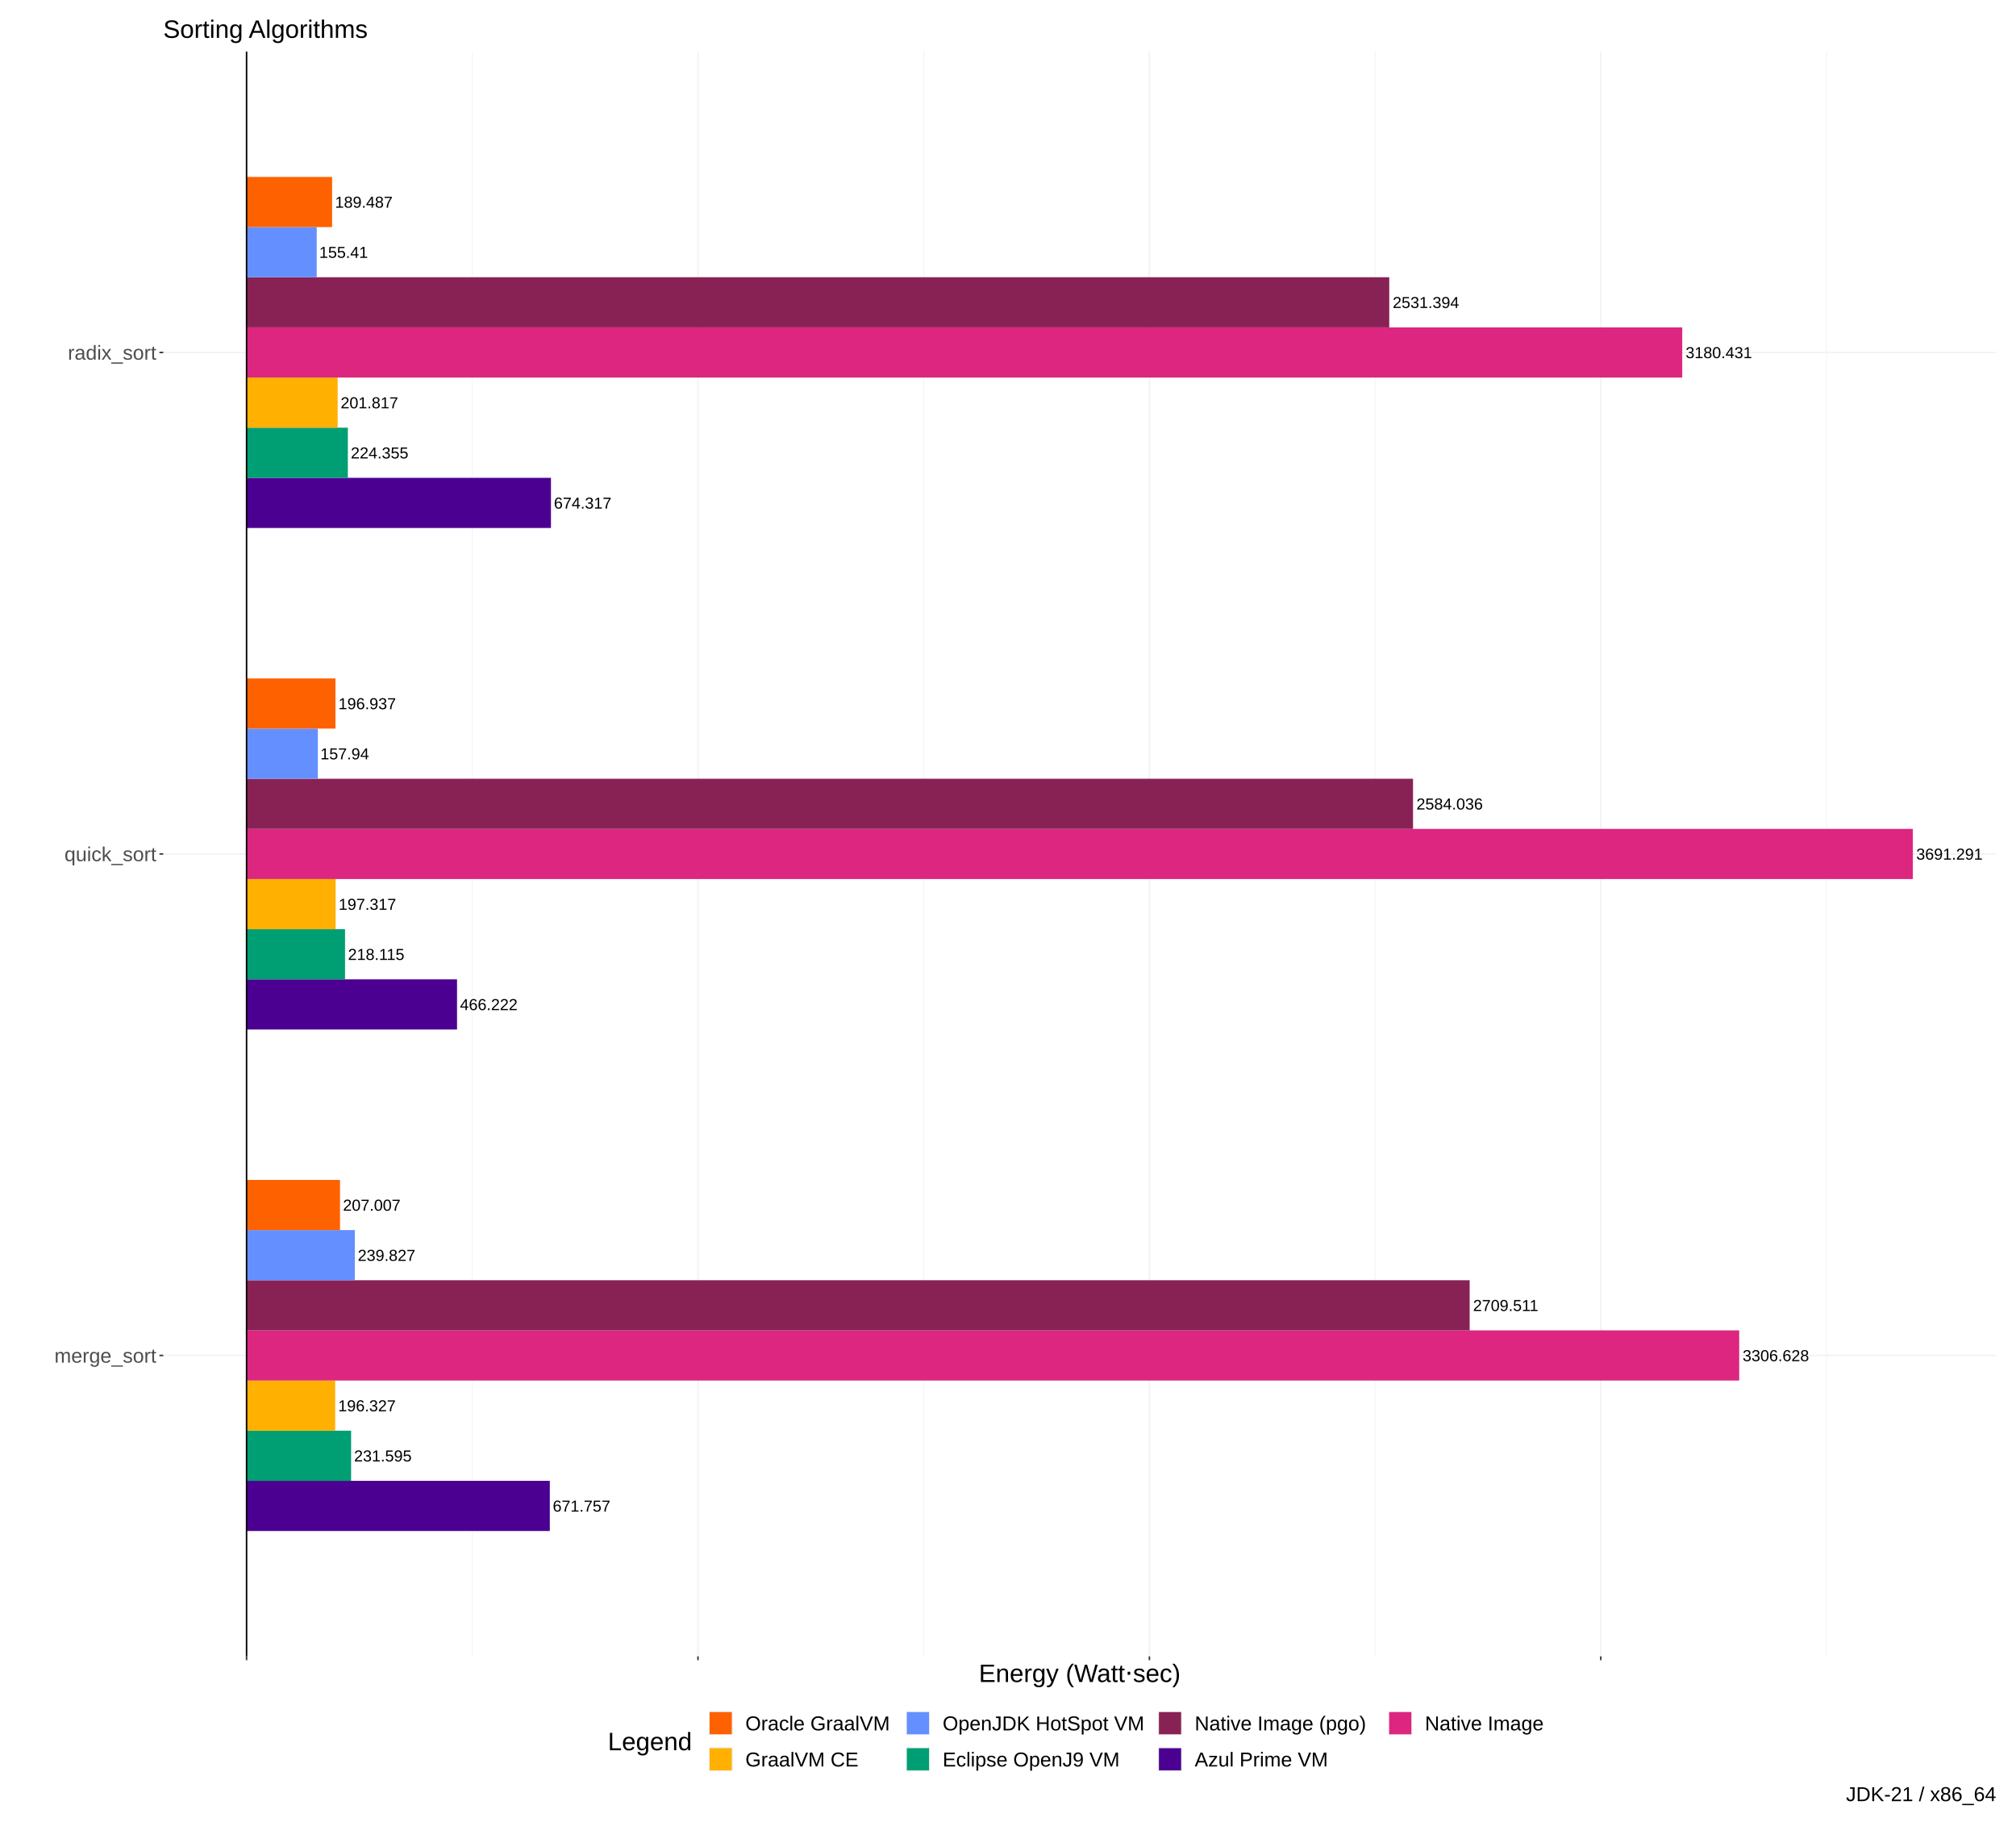
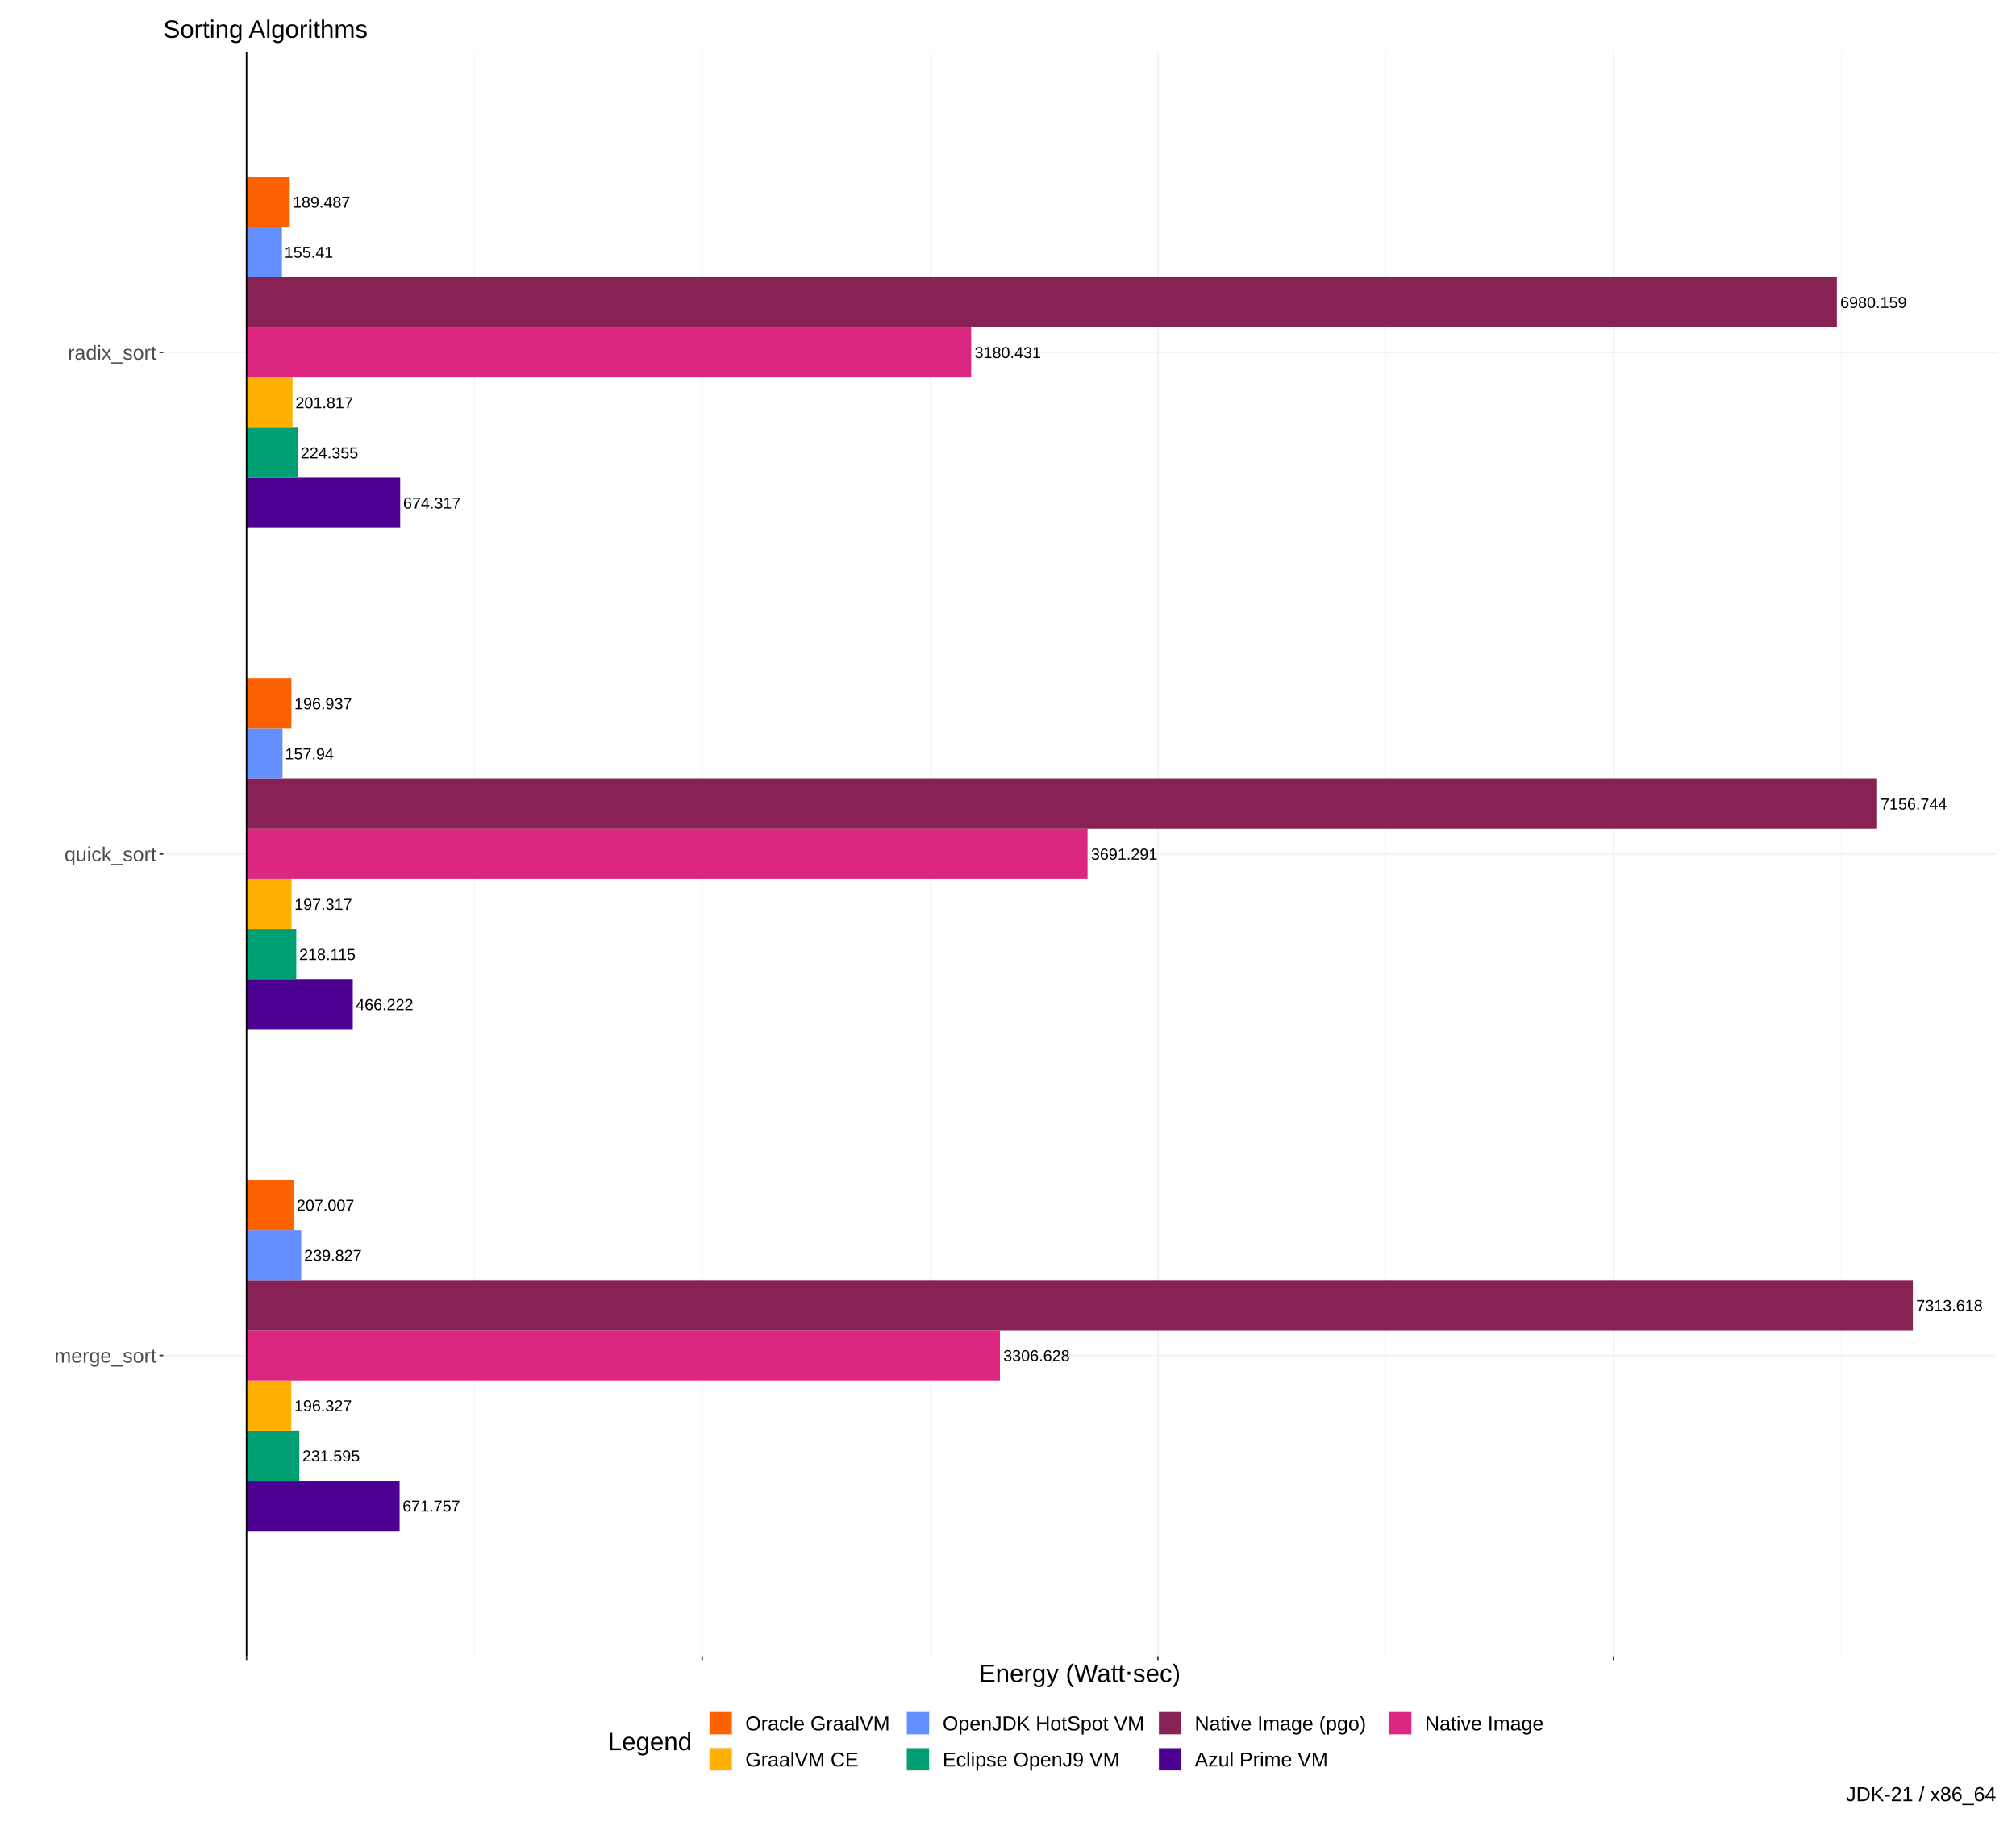
<svg xmlns="http://www.w3.org/2000/svg" class="svglite" width="1440.00pt" height="1303.94pt" viewBox="0 0 1440.00 1303.94">
  <defs>
    <style type="text/css">
    .svglite line, .svglite polyline, .svglite polygon, .svglite path, .svglite rect, .svglite circle {
      fill: none;
      stroke: #000000;
      stroke-linecap: round;
      stroke-linejoin: round;
      stroke-miterlimit: 10.00;
    }
    .svglite text {
      white-space: pre;
    }
  </style>
  </defs>
  <rect width="100%" height="100%" style="stroke: none; fill: #FFFFFF;" />
  <defs>
    <clipPath id="cpMC4wMHwxNDQwLjAwfDAuMDB8MTMwMy45NA==">
      <rect x="0.00" y="0.00" width="1440.00" height="1303.94" />
    </clipPath>
  </defs>
  <g clip-path="url(#cpMC4wMHwxNDQwLjAwfDAuMDB8MTMwMy45NA==)">
    <rect x="0.00" y="0.00" width="1440.00" height="1303.94" style="stroke-width: 1.07; stroke: #FFFFFF; fill: #FFFFFF;" />
    <rect x="116.61" y="36.82" width="1309.22" height="1146.09" style="stroke-width: 1.07; stroke: none;" />
-     <polyline points="337.34,1182.91 337.34,36.82 " style="stroke-width: 0.53; stroke: #F2F2F2; stroke-linecap: butt;" />
-     <polyline points="659.77,1182.91 659.77,36.82 " style="stroke-width: 0.53; stroke: #F2F2F2; stroke-linecap: butt;" />
-     <polyline points="982.20,1182.91 982.20,36.82 " style="stroke-width: 0.53; stroke: #F2F2F2; stroke-linecap: butt;" />
-     <polyline points="1304.64,1182.91 1304.64,36.82 " style="stroke-width: 0.53; stroke: #F2F2F2; stroke-linecap: butt;" />
+     <polyline points="338.86,1182.91 338.86,36.82 " style="stroke-width: 0.53; stroke: #F2F2F2; stroke-linecap: butt;" />
+     <polyline points="664.33,1182.91 664.33,36.82 " style="stroke-width: 0.53; stroke: #F2F2F2; stroke-linecap: butt;" />
+     <polyline points="989.81,1182.91 989.81,36.82 " style="stroke-width: 0.53; stroke: #F2F2F2; stroke-linecap: butt;" />
+     <polyline points="1315.28,1182.91 1315.28,36.82 " style="stroke-width: 0.53; stroke: #F2F2F2; stroke-linecap: butt;" />
    <polyline points="116.61,968.02 1425.83,968.02 " style="stroke-width: 1.07; stroke: #F2F2F2; stroke-linecap: butt;" />
    <polyline points="116.61,609.87 1425.83,609.87 " style="stroke-width: 1.07; stroke: #F2F2F2; stroke-linecap: butt;" />
    <polyline points="116.61,251.72 1425.83,251.72 " style="stroke-width: 1.07; stroke: #F2F2F2; stroke-linecap: butt;" />
    <polyline points="176.12,1182.91 176.12,36.82 " style="stroke-width: 1.07; stroke: #F2F2F2; stroke-linecap: butt;" />
-     <polyline points="498.55,1182.91 498.55,36.82 " style="stroke-width: 1.07; stroke: #F2F2F2; stroke-linecap: butt;" />
-     <polyline points="820.99,1182.91 820.99,36.82 " style="stroke-width: 1.07; stroke: #F2F2F2; stroke-linecap: butt;" />
-     <polyline points="1143.42,1182.91 1143.42,36.82 " style="stroke-width: 1.07; stroke: #F2F2F2; stroke-linecap: butt;" />
-     <rect x="176.12" y="699.41" width="150.33" height="35.82" style="stroke-width: 1.07; stroke: none; stroke-linecap: butt; stroke-linejoin: miter; fill: #4B0092;" />
-     <rect x="176.12" y="341.25" width="217.42" height="35.82" style="stroke-width: 1.07; stroke: none; stroke-linecap: butt; stroke-linejoin: miter; fill: #4B0092;" />
-     <rect x="176.12" y="1057.56" width="216.60" height="35.82" style="stroke-width: 1.07; stroke: none; stroke-linecap: butt; stroke-linejoin: miter; fill: #4B0092;" />
-     <rect x="176.12" y="663.59" width="70.33" height="35.82" style="stroke-width: 1.07; stroke: none; stroke-linecap: butt; stroke-linejoin: miter; fill: #009E73;" />
-     <rect x="176.12" y="305.44" width="72.34" height="35.82" style="stroke-width: 1.07; stroke: none; stroke-linecap: butt; stroke-linejoin: miter; fill: #009E73;" />
-     <rect x="176.12" y="1021.74" width="74.67" height="35.82" style="stroke-width: 1.07; stroke: none; stroke-linecap: butt; stroke-linejoin: miter; fill: #009E73;" />
-     <rect x="176.12" y="627.78" width="63.62" height="35.82" style="stroke-width: 1.07; stroke: none; stroke-linecap: butt; stroke-linejoin: miter; fill: #FFB000;" />
-     <rect x="176.12" y="269.62" width="65.07" height="35.82" style="stroke-width: 1.07; stroke: none; stroke-linecap: butt; stroke-linejoin: miter; fill: #FFB000;" />
-     <rect x="176.12" y="985.93" width="63.30" height="35.82" style="stroke-width: 1.07; stroke: none; stroke-linecap: butt; stroke-linejoin: miter; fill: #FFB000;" />
-     <rect x="176.12" y="950.11" width="1066.17" height="35.82" style="stroke-width: 1.07; stroke: none; stroke-linecap: butt; stroke-linejoin: miter; fill: #DC267F;" />
-     <rect x="176.12" y="233.81" width="1025.48" height="35.82" style="stroke-width: 1.07; stroke: none; stroke-linecap: butt; stroke-linejoin: miter; fill: #DC267F;" />
-     <rect x="176.12" y="591.96" width="1190.20" height="35.82" style="stroke-width: 1.07; stroke: none; stroke-linecap: butt; stroke-linejoin: miter; fill: #DC267F;" />
-     <rect x="176.12" y="197.99" width="816.21" height="35.82" style="stroke-width: 1.07; stroke: none; stroke-linecap: butt; stroke-linejoin: miter; fill: #882255;" />
-     <rect x="176.12" y="914.30" width="873.64" height="35.82" style="stroke-width: 1.07; stroke: none; stroke-linecap: butt; stroke-linejoin: miter; fill: #882255;" />
-     <rect x="176.12" y="556.15" width="833.18" height="35.82" style="stroke-width: 1.07; stroke: none; stroke-linecap: butt; stroke-linejoin: miter; fill: #882255;" />
-     <rect x="176.12" y="520.33" width="50.93" height="35.82" style="stroke-width: 1.07; stroke: none; stroke-linecap: butt; stroke-linejoin: miter; fill: #648FFF;" />
-     <rect x="176.12" y="162.18" width="50.11" height="35.82" style="stroke-width: 1.07; stroke: none; stroke-linecap: butt; stroke-linejoin: miter; fill: #648FFF;" />
-     <rect x="176.12" y="878.48" width="77.33" height="35.82" style="stroke-width: 1.07; stroke: none; stroke-linecap: butt; stroke-linejoin: miter; fill: #648FFF;" />
-     <rect x="176.12" y="842.67" width="66.75" height="35.82" style="stroke-width: 1.07; stroke: none; stroke-linecap: butt; stroke-linejoin: miter; fill: #FE6100;" />
-     <rect x="176.12" y="484.52" width="63.50" height="35.82" style="stroke-width: 1.07; stroke: none; stroke-linecap: butt; stroke-linejoin: miter; fill: #FE6100;" />
-     <rect x="176.12" y="126.36" width="61.10" height="35.82" style="stroke-width: 1.07; stroke: none; stroke-linecap: butt; stroke-linejoin: miter; fill: #FE6100;" />
-     <text x="328.55" y="721.38" style="font-size: 11.38px; font-family: &quot;Liberation Sans&quot;;" textLength="42.10px" lengthAdjust="spacingAndGlyphs">466.222</text>
-     <text x="395.65" y="363.23" style="font-size: 11.38px; font-family: &quot;Liberation Sans&quot;;" textLength="42.10px" lengthAdjust="spacingAndGlyphs">674.317</text>
-     <text x="394.82" y="1079.53" style="font-size: 11.38px; font-family: &quot;Liberation Sans&quot;;" textLength="42.10px" lengthAdjust="spacingAndGlyphs">671.757</text>
-     <text x="248.55" y="685.56" style="font-size: 11.38px; font-family: &quot;Liberation Sans&quot;;" textLength="42.10px" lengthAdjust="spacingAndGlyphs">218.115</text>
-     <text x="250.57" y="327.41" style="font-size: 11.38px; font-family: &quot;Liberation Sans&quot;;" textLength="42.10px" lengthAdjust="spacingAndGlyphs">224.355</text>
-     <text x="252.90" y="1043.72" style="font-size: 11.38px; font-family: &quot;Liberation Sans&quot;;" textLength="42.10px" lengthAdjust="spacingAndGlyphs">231.595</text>
-     <text x="241.85" y="649.75" style="font-size: 11.38px; font-family: &quot;Liberation Sans&quot;;" textLength="42.10px" lengthAdjust="spacingAndGlyphs">197.317</text>
-     <text x="243.30" y="291.60" style="font-size: 11.38px; font-family: &quot;Liberation Sans&quot;;" textLength="42.10px" lengthAdjust="spacingAndGlyphs">201.817</text>
-     <text x="241.53" y="1007.90" style="font-size: 11.38px; font-family: &quot;Liberation Sans&quot;;" textLength="42.10px" lengthAdjust="spacingAndGlyphs">196.327</text>
-     <text x="1244.72" y="972.09" style="font-size: 11.38px; font-family: &quot;Liberation Sans&quot;;" textLength="48.61px" lengthAdjust="spacingAndGlyphs">3306.628</text>
-     <text x="1204.03" y="255.78" style="font-size: 11.38px; font-family: &quot;Liberation Sans&quot;;" textLength="48.61px" lengthAdjust="spacingAndGlyphs">3180.431</text>
-     <text x="1368.75" y="613.93" style="font-size: 11.38px; font-family: &quot;Liberation Sans&quot;;" textLength="48.61px" lengthAdjust="spacingAndGlyphs">3691.291</text>
-     <text x="994.76" y="219.97" style="font-size: 11.38px; font-family: &quot;Liberation Sans&quot;;" textLength="48.61px" lengthAdjust="spacingAndGlyphs">2531.394</text>
-     <text x="1052.19" y="936.27" style="font-size: 11.38px; font-family: &quot;Liberation Sans&quot;;" textLength="48.61px" lengthAdjust="spacingAndGlyphs">2709.511</text>
-     <text x="1011.73" y="578.12" style="font-size: 11.38px; font-family: &quot;Liberation Sans&quot;;" textLength="48.61px" lengthAdjust="spacingAndGlyphs">2584.036</text>
-     <text x="228.83" y="542.30" style="font-size: 11.38px; font-family: &quot;Liberation Sans&quot;;" textLength="35.59px" lengthAdjust="spacingAndGlyphs">157.94</text>
-     <text x="228.01" y="184.15" style="font-size: 11.38px; font-family: &quot;Liberation Sans&quot;;" textLength="35.59px" lengthAdjust="spacingAndGlyphs">155.41</text>
-     <text x="255.55" y="900.46" style="font-size: 11.38px; font-family: &quot;Liberation Sans&quot;;" textLength="42.10px" lengthAdjust="spacingAndGlyphs">239.827</text>
-     <text x="244.97" y="864.64" style="font-size: 11.38px; font-family: &quot;Liberation Sans&quot;;" textLength="42.10px" lengthAdjust="spacingAndGlyphs">207.007</text>
-     <text x="241.72" y="506.49" style="font-size: 11.38px; font-family: &quot;Liberation Sans&quot;;" textLength="42.10px" lengthAdjust="spacingAndGlyphs">196.937</text>
-     <text x="239.32" y="148.33" style="font-size: 11.38px; font-family: &quot;Liberation Sans&quot;;" textLength="42.10px" lengthAdjust="spacingAndGlyphs">189.487</text>
+     <polyline points="501.59,1182.91 501.59,36.82 " style="stroke-width: 1.07; stroke: #F2F2F2; stroke-linecap: butt;" />
+     <polyline points="827.07,1182.91 827.07,36.82 " style="stroke-width: 1.07; stroke: #F2F2F2; stroke-linecap: butt;" />
+     <polyline points="1152.54,1182.91 1152.54,36.82 " style="stroke-width: 1.07; stroke: #F2F2F2; stroke-linecap: butt;" />
+     <rect x="176.12" y="699.41" width="75.87" height="35.82" style="stroke-width: 1.07; stroke: none; stroke-linecap: butt; stroke-linejoin: miter; fill: #4B0092;" />
+     <rect x="176.12" y="341.25" width="109.74" height="35.82" style="stroke-width: 1.07; stroke: none; stroke-linecap: butt; stroke-linejoin: miter; fill: #4B0092;" />
+     <rect x="176.12" y="1057.56" width="109.32" height="35.82" style="stroke-width: 1.07; stroke: none; stroke-linecap: butt; stroke-linejoin: miter; fill: #4B0092;" />
+     <rect x="176.12" y="663.59" width="35.50" height="35.82" style="stroke-width: 1.07; stroke: none; stroke-linecap: butt; stroke-linejoin: miter; fill: #009E73;" />
+     <rect x="176.12" y="305.44" width="36.51" height="35.82" style="stroke-width: 1.07; stroke: none; stroke-linecap: butt; stroke-linejoin: miter; fill: #009E73;" />
+     <rect x="176.12" y="1021.74" width="37.69" height="35.82" style="stroke-width: 1.07; stroke: none; stroke-linecap: butt; stroke-linejoin: miter; fill: #009E73;" />
+     <rect x="176.12" y="627.78" width="32.11" height="35.82" style="stroke-width: 1.07; stroke: none; stroke-linecap: butt; stroke-linejoin: miter; fill: #FFB000;" />
+     <rect x="176.12" y="269.62" width="32.84" height="35.82" style="stroke-width: 1.07; stroke: none; stroke-linecap: butt; stroke-linejoin: miter; fill: #FFB000;" />
+     <rect x="176.12" y="985.93" width="31.95" height="35.82" style="stroke-width: 1.07; stroke: none; stroke-linecap: butt; stroke-linejoin: miter; fill: #FFB000;" />
+     <rect x="176.12" y="950.11" width="538.11" height="35.82" style="stroke-width: 1.07; stroke: none; stroke-linecap: butt; stroke-linejoin: miter; fill: #DC267F;" />
+     <rect x="176.12" y="233.81" width="517.57" height="35.82" style="stroke-width: 1.07; stroke: none; stroke-linecap: butt; stroke-linejoin: miter; fill: #DC267F;" />
+     <rect x="176.12" y="591.96" width="600.71" height="35.82" style="stroke-width: 1.07; stroke: none; stroke-linecap: butt; stroke-linejoin: miter; fill: #DC267F;" />
+     <rect x="176.12" y="197.99" width="1135.93" height="35.82" style="stroke-width: 1.07; stroke: none; stroke-linecap: butt; stroke-linejoin: miter; fill: #882255;" />
+     <rect x="176.12" y="914.30" width="1190.20" height="35.82" style="stroke-width: 1.07; stroke: none; stroke-linecap: butt; stroke-linejoin: miter; fill: #882255;" />
+     <rect x="176.12" y="556.15" width="1164.67" height="35.82" style="stroke-width: 1.07; stroke: none; stroke-linecap: butt; stroke-linejoin: miter; fill: #882255;" />
+     <rect x="176.12" y="520.33" width="25.70" height="35.82" style="stroke-width: 1.07; stroke: none; stroke-linecap: butt; stroke-linejoin: miter; fill: #648FFF;" />
+     <rect x="176.12" y="162.18" width="25.29" height="35.82" style="stroke-width: 1.07; stroke: none; stroke-linecap: butt; stroke-linejoin: miter; fill: #648FFF;" />
+     <rect x="176.12" y="878.48" width="39.03" height="35.82" style="stroke-width: 1.07; stroke: none; stroke-linecap: butt; stroke-linejoin: miter; fill: #648FFF;" />
+     <rect x="176.12" y="842.67" width="33.69" height="35.82" style="stroke-width: 1.07; stroke: none; stroke-linecap: butt; stroke-linejoin: miter; fill: #FE6100;" />
+     <rect x="176.12" y="484.52" width="32.05" height="35.82" style="stroke-width: 1.07; stroke: none; stroke-linecap: butt; stroke-linejoin: miter; fill: #FE6100;" />
+     <rect x="176.12" y="126.36" width="30.84" height="35.82" style="stroke-width: 1.07; stroke: none; stroke-linecap: butt; stroke-linejoin: miter; fill: #FE6100;" />
+     <text x="254.10" y="721.38" style="font-size: 11.38px; font-family: &quot;Liberation Sans&quot;;" textLength="42.10px" lengthAdjust="spacingAndGlyphs">466.222</text>
+     <text x="287.96" y="363.23" style="font-size: 11.38px; font-family: &quot;Liberation Sans&quot;;" textLength="42.10px" lengthAdjust="spacingAndGlyphs">674.317</text>
+     <text x="287.55" y="1079.53" style="font-size: 11.38px; font-family: &quot;Liberation Sans&quot;;" textLength="42.10px" lengthAdjust="spacingAndGlyphs">671.757</text>
+     <text x="213.72" y="685.56" style="font-size: 11.38px; font-family: &quot;Liberation Sans&quot;;" textLength="42.10px" lengthAdjust="spacingAndGlyphs">218.115</text>
+     <text x="214.74" y="327.41" style="font-size: 11.38px; font-family: &quot;Liberation Sans&quot;;" textLength="42.10px" lengthAdjust="spacingAndGlyphs">224.355</text>
+     <text x="215.91" y="1043.72" style="font-size: 11.38px; font-family: &quot;Liberation Sans&quot;;" textLength="42.10px" lengthAdjust="spacingAndGlyphs">231.595</text>
+     <text x="210.34" y="649.75" style="font-size: 11.38px; font-family: &quot;Liberation Sans&quot;;" textLength="42.10px" lengthAdjust="spacingAndGlyphs">197.317</text>
+     <text x="211.07" y="291.60" style="font-size: 11.38px; font-family: &quot;Liberation Sans&quot;;" textLength="42.10px" lengthAdjust="spacingAndGlyphs">201.817</text>
+     <text x="210.18" y="1007.90" style="font-size: 11.38px; font-family: &quot;Liberation Sans&quot;;" textLength="42.10px" lengthAdjust="spacingAndGlyphs">196.327</text>
+     <text x="716.66" y="972.09" style="font-size: 11.38px; font-family: &quot;Liberation Sans&quot;;" textLength="48.61px" lengthAdjust="spacingAndGlyphs">3306.628</text>
+     <text x="696.12" y="255.78" style="font-size: 11.38px; font-family: &quot;Liberation Sans&quot;;" textLength="48.61px" lengthAdjust="spacingAndGlyphs">3180.431</text>
+     <text x="779.26" y="613.93" style="font-size: 11.38px; font-family: &quot;Liberation Sans&quot;;" textLength="48.61px" lengthAdjust="spacingAndGlyphs">3691.291</text>
+     <text x="1314.48" y="219.97" style="font-size: 11.38px; font-family: &quot;Liberation Sans&quot;;" textLength="48.61px" lengthAdjust="spacingAndGlyphs">6980.159</text>
+     <text x="1368.75" y="936.27" style="font-size: 11.38px; font-family: &quot;Liberation Sans&quot;;" textLength="48.61px" lengthAdjust="spacingAndGlyphs">7313.618</text>
+     <text x="1343.22" y="578.12" style="font-size: 11.38px; font-family: &quot;Liberation Sans&quot;;" textLength="48.61px" lengthAdjust="spacingAndGlyphs">7156.744</text>
+     <text x="203.60" y="542.30" style="font-size: 11.38px; font-family: &quot;Liberation Sans&quot;;" textLength="35.59px" lengthAdjust="spacingAndGlyphs">157.94</text>
+     <text x="203.19" y="184.15" style="font-size: 11.38px; font-family: &quot;Liberation Sans&quot;;" textLength="35.59px" lengthAdjust="spacingAndGlyphs">155.41</text>
+     <text x="217.25" y="900.46" style="font-size: 11.38px; font-family: &quot;Liberation Sans&quot;;" textLength="42.10px" lengthAdjust="spacingAndGlyphs">239.827</text>
+     <text x="211.91" y="864.64" style="font-size: 11.38px; font-family: &quot;Liberation Sans&quot;;" textLength="42.10px" lengthAdjust="spacingAndGlyphs">207.007</text>
+     <text x="210.27" y="506.49" style="font-size: 11.38px; font-family: &quot;Liberation Sans&quot;;" textLength="42.10px" lengthAdjust="spacingAndGlyphs">196.937</text>
+     <text x="209.06" y="148.33" style="font-size: 11.38px; font-family: &quot;Liberation Sans&quot;;" textLength="42.10px" lengthAdjust="spacingAndGlyphs">189.487</text>
    <line x1="176.12" y1="1182.91" x2="176.12" y2="36.82" style="stroke-width: 1.07; stroke-linecap: butt;" />
    <text x="111.68" y="973.16" text-anchor="end" style="font-size: 14.40px;fill: #4D4D4D; font-family: &quot;Liberation Sans&quot;;" textLength="77.59px" lengthAdjust="spacingAndGlyphs">merge_sort</text>
    <text x="111.68" y="615.01" text-anchor="end" style="font-size: 14.40px;fill: #4D4D4D; font-family: &quot;Liberation Sans&quot;;" textLength="69.16px" lengthAdjust="spacingAndGlyphs">quick_sort</text>
    <text x="111.68" y="256.86" text-anchor="end" style="font-size: 14.40px;fill: #4D4D4D; font-family: &quot;Liberation Sans&quot;;" textLength="67.31px" lengthAdjust="spacingAndGlyphs">radix_sort</text>
    <polyline points="113.87,968.02 116.61,968.02 " style="stroke-width: 1.07; stroke: #333333; stroke-linecap: butt;" />
    <polyline points="113.87,609.87 116.61,609.87 " style="stroke-width: 1.07; stroke: #333333; stroke-linecap: butt;" />
    <polyline points="113.87,251.72 116.61,251.72 " style="stroke-width: 1.07; stroke: #333333; stroke-linecap: butt;" />
    <polyline points="176.12,1185.65 176.12,1182.91 " style="stroke-width: 1.07; stroke: #333333; stroke-linecap: butt;" />
-     <polyline points="498.55,1185.65 498.55,1182.91 " style="stroke-width: 1.07; stroke: #333333; stroke-linecap: butt;" />
-     <polyline points="820.99,1185.65 820.99,1182.91 " style="stroke-width: 1.07; stroke: #333333; stroke-linecap: butt;" />
-     <polyline points="1143.42,1185.65 1143.42,1182.91 " style="stroke-width: 1.07; stroke: #333333; stroke-linecap: butt;" />
+     <polyline points="501.59,1185.65 501.59,1182.91 " style="stroke-width: 1.07; stroke: #333333; stroke-linecap: butt;" />
+     <polyline points="827.07,1185.65 827.07,1182.91 " style="stroke-width: 1.07; stroke: #333333; stroke-linecap: butt;" />
+     <polyline points="1152.54,1185.65 1152.54,1182.91 " style="stroke-width: 1.07; stroke: #333333; stroke-linecap: butt;" />
    <text x="771.22" y="1201.24" text-anchor="middle" style="font-size: 18.00px; font-family: &quot;Liberation Sans&quot;;" textLength="152.52px" lengthAdjust="spacingAndGlyphs">Energy (Watt⋅sec)</text>
    <rect x="428.70" y="1216.52" width="685.04" height="54.02" style="stroke-width: 1.07; stroke: none; fill: #FFFFFF;" />
    <text x="434.18" y="1249.96" style="font-size: 18.00px; font-family: &quot;Liberation Sans&quot;;" textLength="63.01px" lengthAdjust="spacingAndGlyphs">Legend</text>
    <rect x="506.15" y="1222.00" width="17.28" height="17.28" style="stroke-width: 1.07; stroke: none; fill: #F2F2F2;" />
    <rect x="506.86" y="1222.71" width="15.86" height="15.86" style="stroke-width: 1.07; stroke: none; stroke-linecap: butt; stroke-linejoin: miter; fill: #FE6100;" />
    <rect x="647.05" y="1222.00" width="17.28" height="17.28" style="stroke-width: 1.07; stroke: none; fill: #F2F2F2;" />
    <rect x="647.76" y="1222.71" width="15.86" height="15.86" style="stroke-width: 1.07; stroke: none; stroke-linecap: butt; stroke-linejoin: miter; fill: #648FFF;" />
    <rect x="827.09" y="1222.00" width="17.28" height="17.28" style="stroke-width: 1.07; stroke: none; fill: #F2F2F2;" />
    <rect x="827.80" y="1222.71" width="15.86" height="15.86" style="stroke-width: 1.07; stroke: none; stroke-linecap: butt; stroke-linejoin: miter; fill: #882255;" />
    <rect x="991.55" y="1222.00" width="17.28" height="17.28" style="stroke-width: 1.07; stroke: none; fill: #F2F2F2;" />
    <rect x="992.26" y="1222.71" width="15.86" height="15.86" style="stroke-width: 1.07; stroke: none; stroke-linecap: butt; stroke-linejoin: miter; fill: #DC267F;" />
    <rect x="506.15" y="1247.79" width="17.28" height="17.28" style="stroke-width: 1.07; stroke: none; fill: #F2F2F2;" />
    <rect x="506.86" y="1248.50" width="15.86" height="15.86" style="stroke-width: 1.07; stroke: none; stroke-linecap: butt; stroke-linejoin: miter; fill: #FFB000;" />
    <rect x="647.05" y="1247.79" width="17.28" height="17.28" style="stroke-width: 1.07; stroke: none; fill: #F2F2F2;" />
    <rect x="647.76" y="1248.50" width="15.86" height="15.86" style="stroke-width: 1.07; stroke: none; stroke-linecap: butt; stroke-linejoin: miter; fill: #009E73;" />
    <rect x="827.09" y="1247.79" width="17.28" height="17.28" style="stroke-width: 1.07; stroke: none; fill: #F2F2F2;" />
    <rect x="827.80" y="1248.50" width="15.86" height="15.86" style="stroke-width: 1.07; stroke: none; stroke-linecap: butt; stroke-linejoin: miter; fill: #4B0092;" />
    <text x="532.40" y="1235.78" style="font-size: 14.40px; font-family: &quot;Liberation Sans&quot;;" textLength="105.69px" lengthAdjust="spacingAndGlyphs">Oracle GraalVM</text>
    <text x="673.30" y="1235.78" style="font-size: 14.40px; font-family: &quot;Liberation Sans&quot;;" textLength="144.83px" lengthAdjust="spacingAndGlyphs">OpenJDK HotSpot VM</text>
    <text x="853.34" y="1235.78" style="font-size: 14.40px; font-family: &quot;Liberation Sans&quot;;" textLength="129.25px" lengthAdjust="spacingAndGlyphs">Native Image (pgo)</text>
    <text x="1017.80" y="1235.78" style="font-size: 14.40px; font-family: &quot;Liberation Sans&quot;;" textLength="90.46px" lengthAdjust="spacingAndGlyphs">Native Image</text>
    <text x="532.40" y="1261.57" style="font-size: 14.40px; font-family: &quot;Liberation Sans&quot;;" textLength="78.80px" lengthAdjust="spacingAndGlyphs">GraalVM CE</text>
    <text x="673.30" y="1261.57" style="font-size: 14.40px; font-family: &quot;Liberation Sans&quot;;" textLength="124.62px" lengthAdjust="spacingAndGlyphs">Eclipse OpenJ9 VM</text>
    <text x="853.34" y="1261.57" style="font-size: 14.40px; font-family: &quot;Liberation Sans&quot;;" textLength="97.67px" lengthAdjust="spacingAndGlyphs">Azul Prime VM</text>
    <text x="116.61" y="27.03" style="font-size: 18.00px; font-family: &quot;Liberation Sans&quot;;" textLength="159.52px" lengthAdjust="spacingAndGlyphs">Sorting Algorithms</text>
    <text x="1425.83" y="1286.31" text-anchor="end" style="font-size: 14.40px; font-family: &quot;Liberation Sans&quot;;" textLength="104.20px" lengthAdjust="spacingAndGlyphs">JDK-21 / x86_64</text>
  </g>
</svg>
